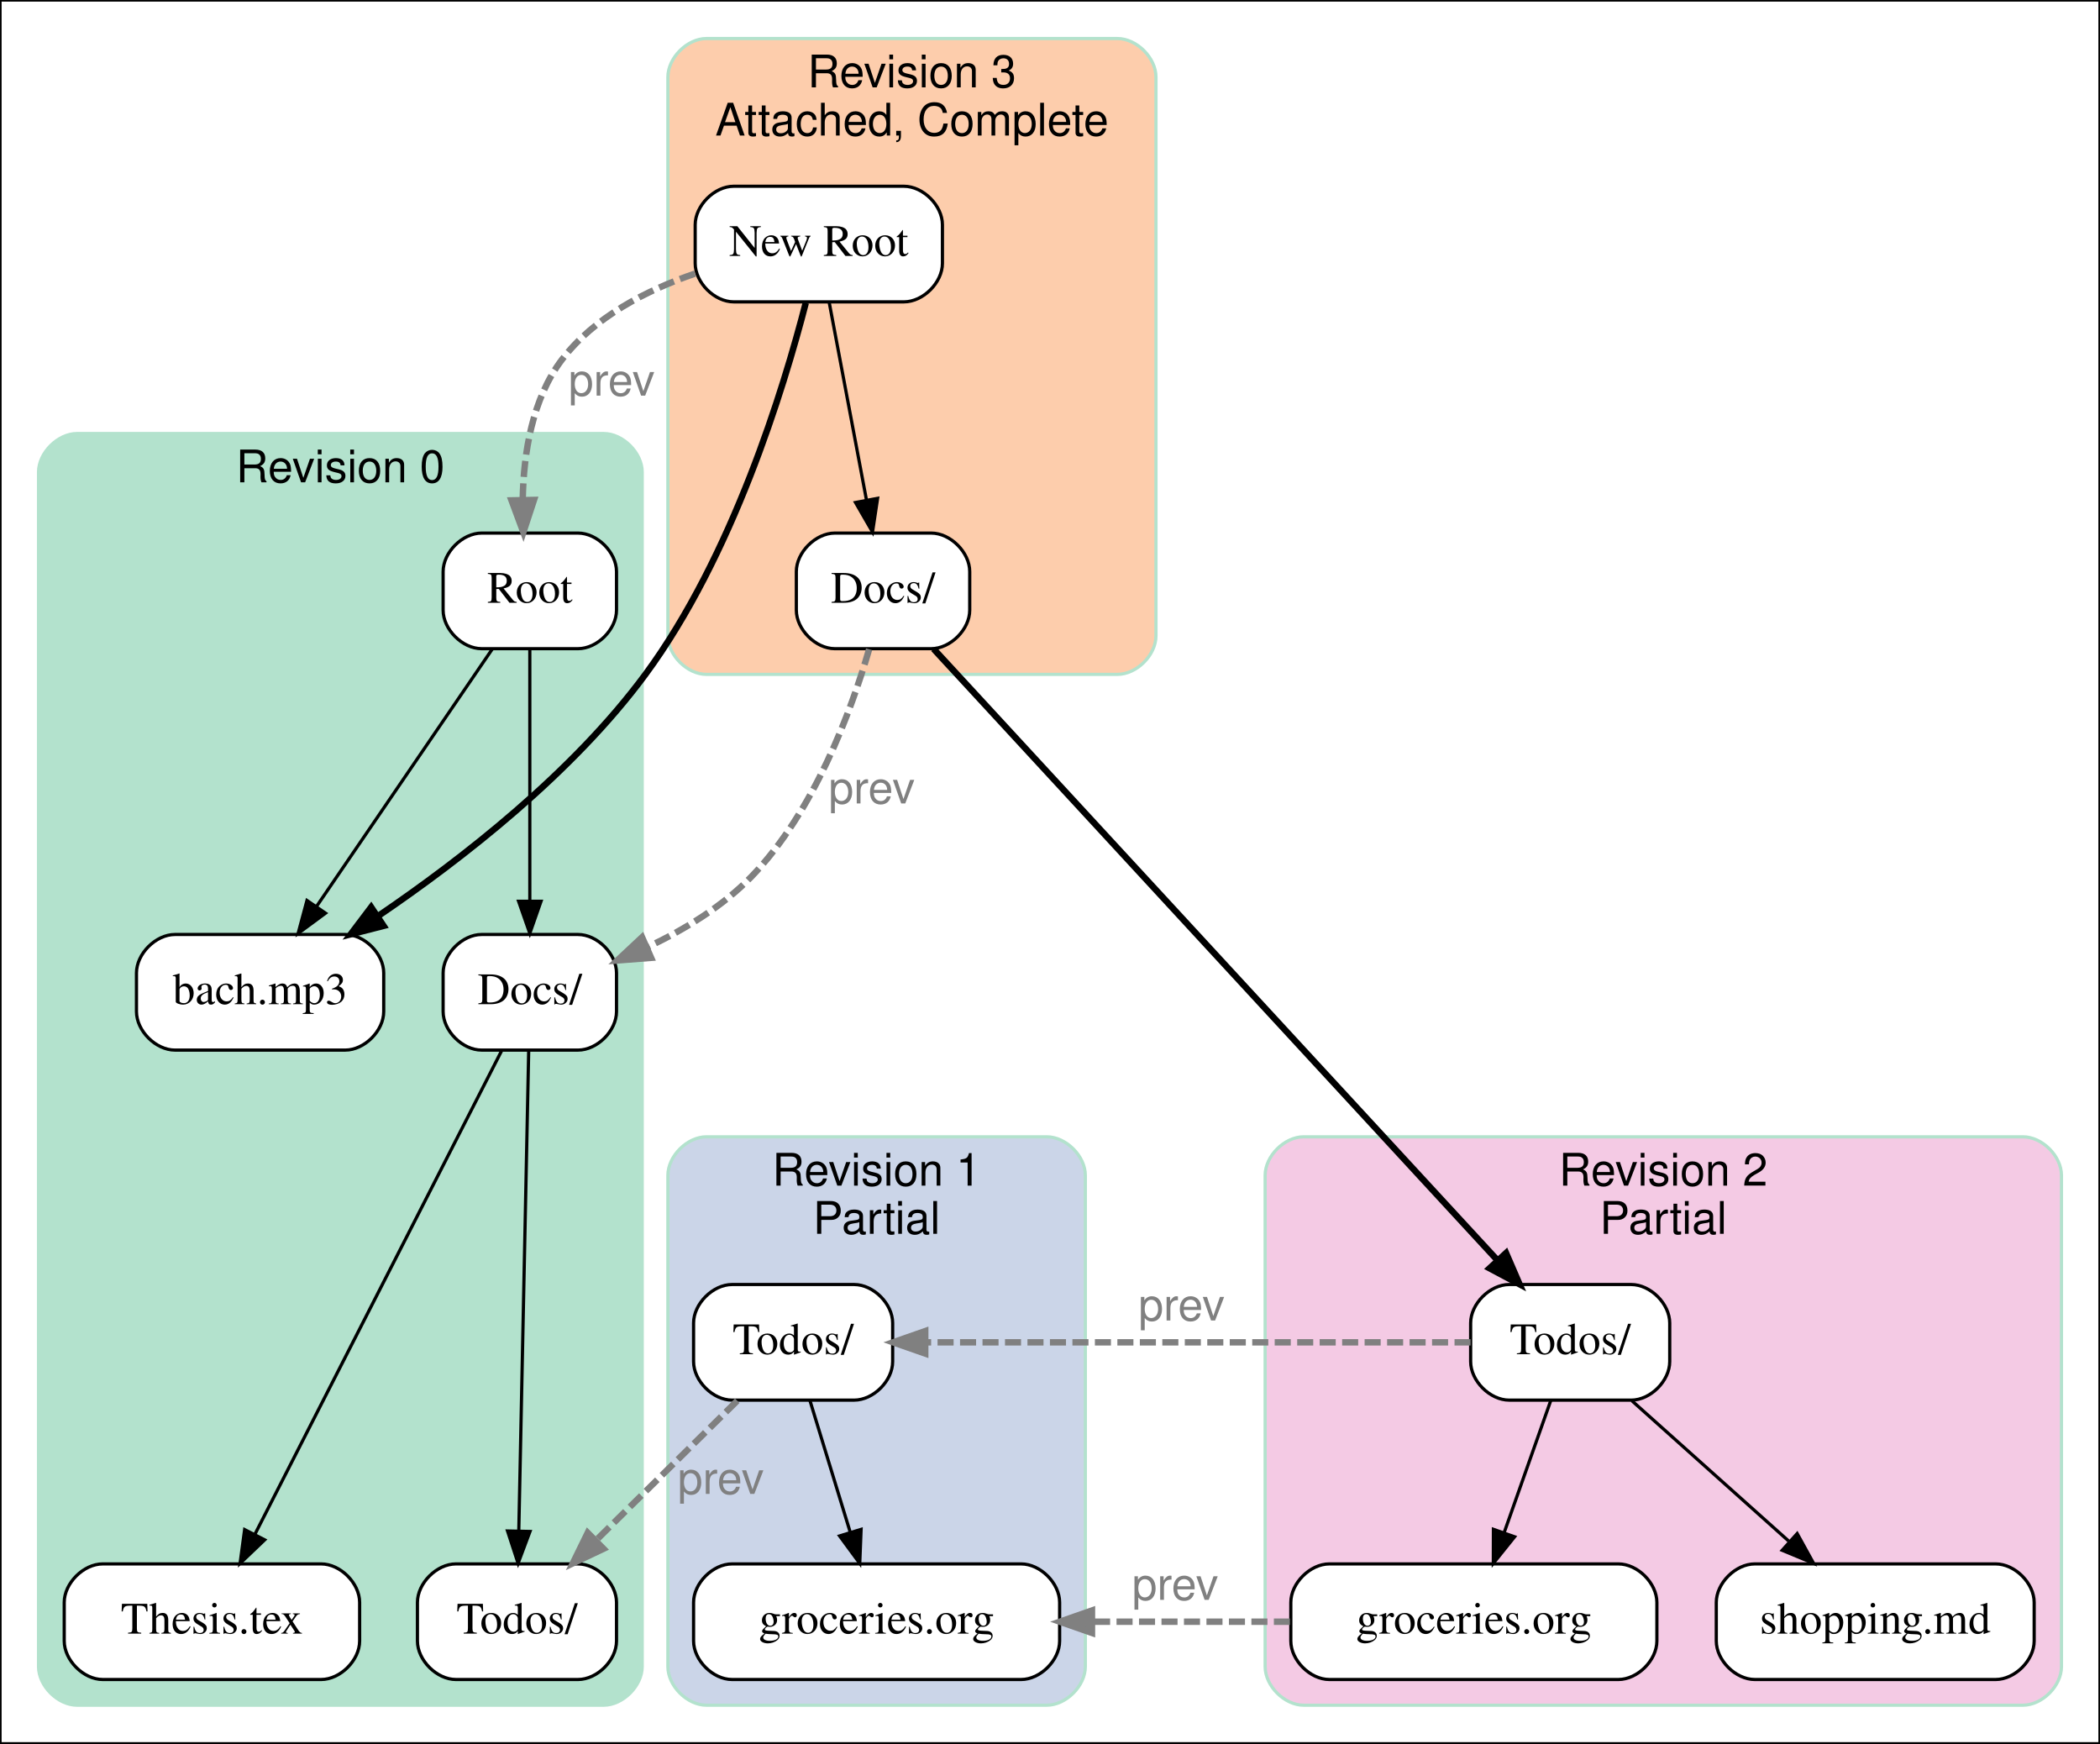
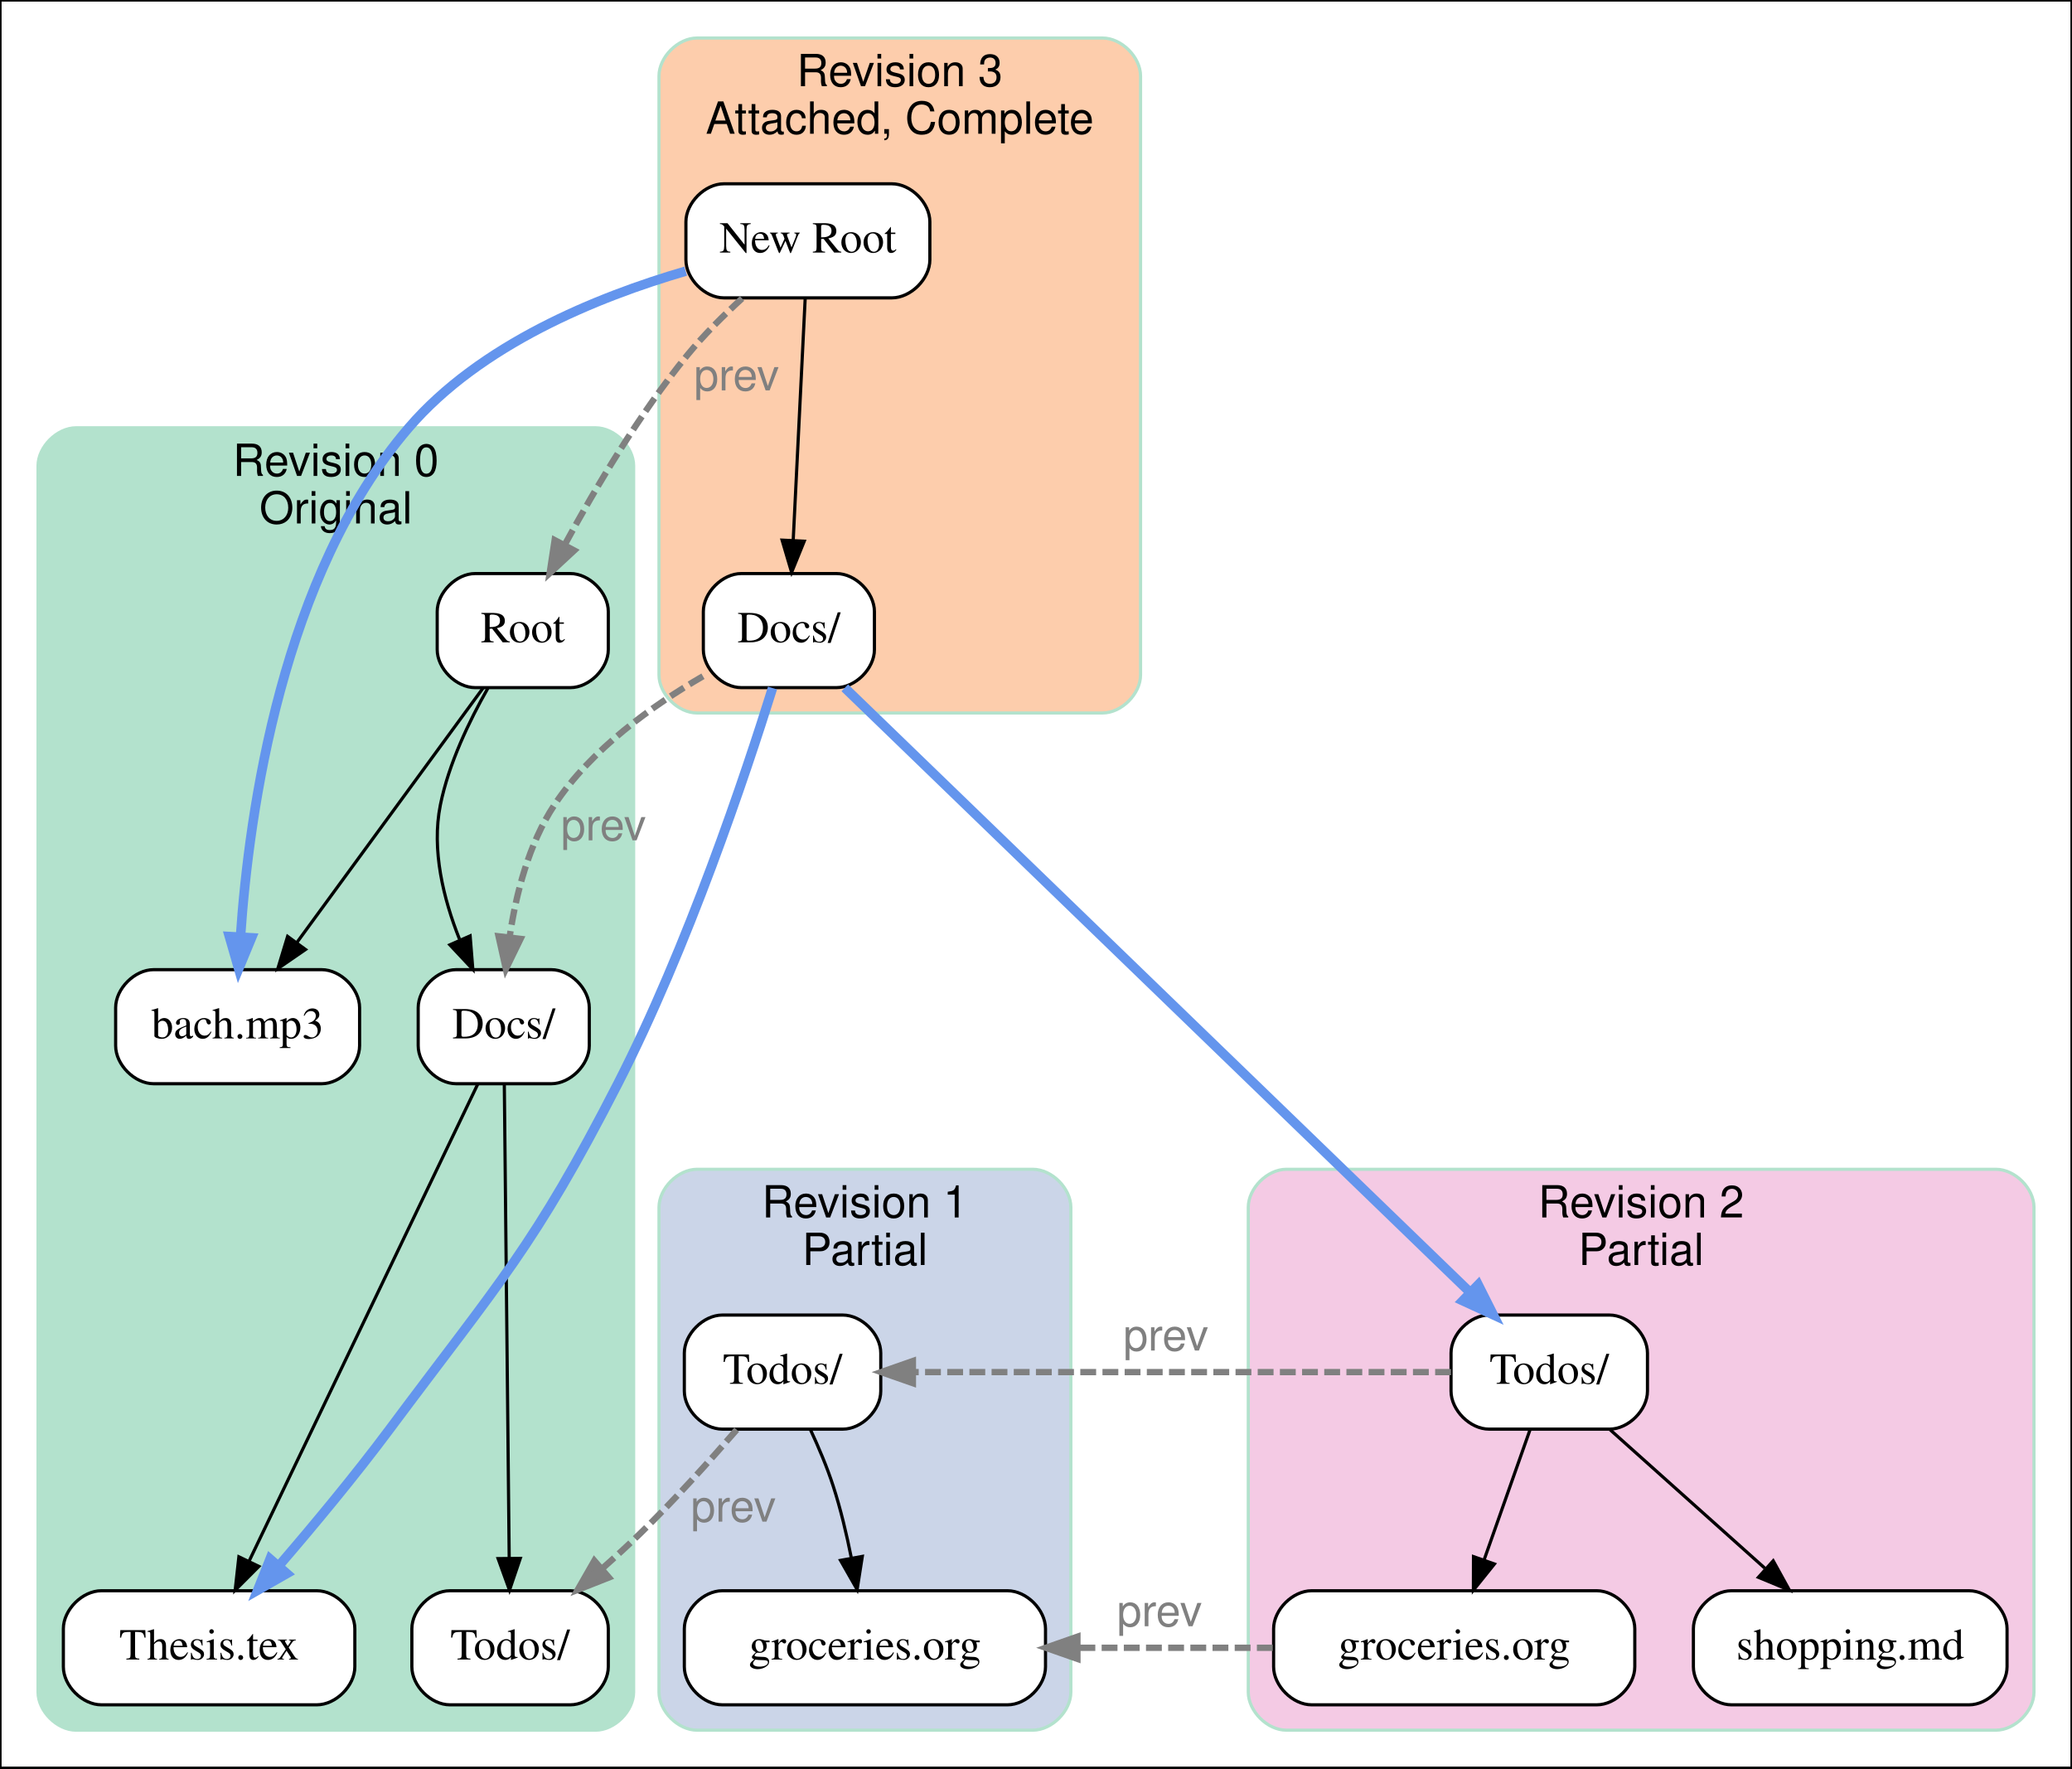
- <svg xmlns="http://www.w3.org/2000/svg" width="654pt" height="543pt" viewBox="0.00 0.00 654.00 543.00">
-   <g id="graph0" class="graph" transform="scale(1 1) rotate(0) translate(4 539)">
-     <polygon fill="white" stroke="#000000" points="-4,4 -4,-539 650,-539 650,4 -4,4" />
+ <svg xmlns="http://www.w3.org/2000/svg" width="654pt" height="558pt" viewBox="0.00 0.00 654.00 558.00">
+   <g id="graph0" class="graph" transform="scale(1 1) rotate(0) translate(4 554)">
+     <polygon fill="white" stroke="#000000" points="-4,4 -4,-554 650,-554 650,4 -4,4" />
    <g id="clust1" class="cluster">
-       <path fill="#b3e2cd" stroke="#b3e2cd" d="M20,-8C20,-8 184,-8 184,-8 190,-8 196,-14 196,-20 196,-20 196,-392 196,-392 196,-398 190,-404 184,-404 184,-404 20,-404 20,-404 14,-404 8,-398 8,-392 8,-392 8,-20 8,-20 8,-14 14,-8 20,-8" />
-       <text text-anchor="middle" x="102" y="-388.8" font-family="Helvetica,sans-Serif" font-size="14.00">Revision 0</text>
+       <path fill="#b3e2cd" stroke="#b3e2cd" d="M20,-8C20,-8 184,-8 184,-8 190,-8 196,-14 196,-20 196,-20 196,-407 196,-407 196,-413 190,-419 184,-419 184,-419 20,-419 20,-419 14,-419 8,-413 8,-407 8,-407 8,-20 8,-20 8,-14 14,-8 20,-8" />
+       <text text-anchor="middle" x="102" y="-403.8" font-family="Helvetica,sans-Serif" font-size="14.00">Revision 0</text>
+       <text text-anchor="middle" x="102" y="-388.8" font-family="Helvetica,sans-Serif" font-size="14.00">Original</text>
    </g>
    <g id="clust4" class="cluster">
      <path fill="#cbd5e8" stroke="#b3e2cd" d="M216,-8C216,-8 322,-8 322,-8 328,-8 334,-14 334,-20 334,-20 334,-173 334,-173 334,-179 328,-185 322,-185 322,-185 216,-185 216,-185 210,-185 204,-179 204,-173 204,-173 204,-20 204,-20 204,-14 210,-8 216,-8" />
      <text text-anchor="middle" x="269" y="-169.8" font-family="Helvetica,sans-Serif" font-size="14.00">Revision 1</text>
      <text text-anchor="middle" x="269" y="-154.8" font-family="Helvetica,sans-Serif" font-size="14.00">Partial</text>
    </g>
    <g id="clust5" class="cluster">
      <path fill="#f4cae4" stroke="#b3e2cd" d="M402,-8C402,-8 626,-8 626,-8 632,-8 638,-14 638,-20 638,-20 638,-173 638,-173 638,-179 632,-185 626,-185 626,-185 402,-185 402,-185 396,-185 390,-179 390,-173 390,-173 390,-20 390,-20 390,-14 396,-8 402,-8" />
      <text text-anchor="middle" x="514" y="-169.8" font-family="Helvetica,sans-Serif" font-size="14.00">Revision 2</text>
      <text text-anchor="middle" x="514" y="-154.8" font-family="Helvetica,sans-Serif" font-size="14.00">Partial</text>
    </g>
    <g id="clust7" class="cluster">
-       <path fill="#fdcdac" stroke="#b3e2cd" d="M216,-329C216,-329 344,-329 344,-329 350,-329 356,-335 356,-341 356,-341 356,-515 356,-515 356,-521 350,-527 344,-527 344,-527 216,-527 216,-527 210,-527 204,-521 204,-515 204,-515 204,-341 204,-341 204,-335 210,-329 216,-329" />
-       <text text-anchor="middle" x="280" y="-511.8" font-family="Helvetica,sans-Serif" font-size="14.00">Revision 3</text>
-       <text text-anchor="middle" x="280" y="-496.8" font-family="Helvetica,sans-Serif" font-size="14.00">Attached, Complete</text>
+       <path fill="#fdcdac" stroke="#b3e2cd" d="M216,-329C216,-329 344,-329 344,-329 350,-329 356,-335 356,-341 356,-341 356,-530 356,-530 356,-536 350,-542 344,-542 344,-542 216,-542 216,-542 210,-542 204,-536 204,-530 204,-530 204,-341 204,-341 204,-335 210,-329 216,-329" />
+       <text text-anchor="middle" x="280" y="-526.8" font-family="Helvetica,sans-Serif" font-size="14.00">Revision 3</text>
+       <text text-anchor="middle" x="280" y="-511.8" font-family="Helvetica,sans-Serif" font-size="14.00">Attached, Complete</text>
    </g>
    <g id="node1" class="node">
      <path fill="white" stroke="black" d="M176,-373C176,-373 146,-373 146,-373 140,-373 134,-367 134,-361 134,-361 134,-349 134,-349 134,-343 140,-337 146,-337 146,-337 176,-337 176,-337 182,-337 188,-343 188,-349 188,-349 188,-361 188,-361 188,-367 182,-373 176,-373" />
      <text text-anchor="middle" x="161" y="-351.3" font-family="Times,serif" font-size="14.00">Root</text>
    </g>
    <g id="node2" class="node">
-       <path fill="white" stroke="black" d="M176,-248C176,-248 146,-248 146,-248 140,-248 134,-242 134,-236 134,-236 134,-224 134,-224 134,-218 140,-212 146,-212 146,-212 176,-212 176,-212 182,-212 188,-218 188,-224 188,-224 188,-236 188,-236 188,-242 182,-248 176,-248" />
-       <text text-anchor="middle" x="161" y="-226.3" font-family="Times,serif" font-size="14.00">Docs/</text>
+       <path fill="white" stroke="black" d="M170,-248C170,-248 140,-248 140,-248 134,-248 128,-242 128,-236 128,-236 128,-224 128,-224 128,-218 134,-212 140,-212 140,-212 170,-212 170,-212 176,-212 182,-218 182,-224 182,-224 182,-236 182,-236 182,-242 176,-248 170,-248" />
+       <text text-anchor="middle" x="155" y="-226.3" font-family="Times,serif" font-size="14.00">Docs/</text>
    </g>
    <g id="edge1" class="edge">
-       <path fill="none" stroke="black" d="M161,-336.9C161,-316.63 161,-282.6 161,-258.59" />
-       <polygon fill="black" stroke="black" points="164.5,-258.35 161,-248.35 157.5,-258.35 164.5,-258.35" />
+       <path fill="none" stroke="black" d="M149.98,-336.79C144.14,-326.55 137.64,-313.05 135,-300 132.14,-285.82 135.97,-270.32 141.03,-257.62" />
+       <polygon fill="black" stroke="black" points="144.39,-258.66 145.24,-248.1 137.99,-255.83 144.39,-258.66" />
    </g>
    <g id="node3" class="node">
-       <path fill="white" stroke="black" d="M103.5,-248C103.5,-248 50.5,-248 50.5,-248 44.5,-248 38.5,-242 38.5,-236 38.5,-236 38.5,-224 38.5,-224 38.5,-218 44.5,-212 50.5,-212 50.5,-212 103.5,-212 103.5,-212 109.5,-212 115.5,-218 115.5,-224 115.5,-224 115.5,-236 115.5,-236 115.5,-242 109.5,-248 103.5,-248" />
-       <text text-anchor="middle" x="77" y="-226.3" font-family="Times,serif" font-size="14.00">bach.mp3</text>
+       <path fill="white" stroke="black" d="M97.5,-248C97.5,-248 44.5,-248 44.5,-248 38.5,-248 32.5,-242 32.5,-236 32.5,-236 32.5,-224 32.5,-224 32.5,-218 38.5,-212 44.5,-212 44.5,-212 97.5,-212 97.5,-212 103.5,-212 109.5,-218 109.5,-224 109.5,-224 109.5,-236 109.5,-236 109.5,-242 103.5,-248 97.5,-248" />
+       <text text-anchor="middle" x="71" y="-226.3" font-family="Times,serif" font-size="14.00">bach.mp3</text>
    </g>
    <g id="edge2" class="edge">
-       <path fill="none" stroke="black" d="M149.32,-336.9C135.11,-316.09 110.98,-280.75 94.53,-256.67" />
-       <polygon fill="black" stroke="black" points="97.38,-254.64 88.85,-248.35 91.6,-258.59 97.38,-254.64" />
+       <path fill="none" stroke="black" d="M148.49,-336.9C133.26,-316.09 107.4,-280.75 89.78,-256.67" />
+       <polygon fill="black" stroke="black" points="92.43,-254.36 83.7,-248.35 86.78,-258.49 92.43,-254.36" />
    </g>
    <g id="node4" class="node">
      <path fill="white" stroke="black" d="M96,-52C96,-52 28,-52 28,-52 22,-52 16,-46 16,-40 16,-40 16,-28 16,-28 16,-22 22,-16 28,-16 28,-16 96,-16 96,-16 102,-16 108,-22 108,-28 108,-28 108,-40 108,-40 108,-46 102,-52 96,-52" />
      <text text-anchor="middle" x="62" y="-30.3" font-family="Times,serif" font-size="14.00">Thesis.tex</text>
    </g>
    <g id="edge3" class="edge">
-       <path fill="none" stroke="black" d="M152.21,-211.78C134.82,-177.7 95.91,-101.45 75.34,-61.14" />
-       <polygon fill="black" stroke="black" points="78.43,-59.49 70.77,-52.18 72.19,-62.68 78.43,-59.49" />
+       <path fill="none" stroke="black" d="M146.75,-211.78C130.44,-177.77 94.01,-101.78 74.65,-61.4" />
+       <polygon fill="black" stroke="black" points="77.71,-59.68 70.23,-52.18 71.4,-62.71 77.71,-59.68" />
    </g>
    <g id="node5" class="node">
      <path fill="white" stroke="black" d="M176,-52C176,-52 138,-52 138,-52 132,-52 126,-46 126,-40 126,-40 126,-28 126,-28 126,-22 132,-16 138,-16 138,-16 176,-16 176,-16 182,-16 188,-22 188,-28 188,-28 188,-40 188,-40 188,-46 182,-52 176,-52" />
      <text text-anchor="middle" x="157" y="-30.3" font-family="Times,serif" font-size="14.00">Todos/</text>
    </g>
    <g id="edge4" class="edge">
-       <path fill="none" stroke="black" d="M160.65,-211.78C159.95,-178.06 158.4,-103.06 157.57,-62.43" />
-       <polygon fill="black" stroke="black" points="161.06,-62.1 157.35,-52.18 154.06,-62.25 161.06,-62.1" />
+       <path fill="none" stroke="black" d="M155.18,-211.78C155.53,-178.06 156.3,-103.06 156.72,-62.43" />
+       <polygon fill="black" stroke="black" points="160.22,-62.21 156.82,-52.18 153.22,-62.14 160.22,-62.21" />
    </g>
    <g id="node6" class="node">
      <path fill="white" stroke="black" d="M262,-139C262,-139 224,-139 224,-139 218,-139 212,-133 212,-127 212,-127 212,-115 212,-115 212,-109 218,-103 224,-103 224,-103 262,-103 262,-103 268,-103 274,-109 274,-115 274,-115 274,-127 274,-127 274,-133 268,-139 262,-139" />
      <text text-anchor="middle" x="243" y="-117.3" font-family="Times,serif" font-size="14.00">Todos/</text>
    </g>
-     <g id="edge11" class="edge">
-       <path fill="none" stroke="grey" stroke-width="2" stroke-dasharray="5,2" d="M225.6,-102.8C213.01,-90.36 195.82,-73.36 181.79,-59.5" />
-       <polygon fill="grey" stroke="grey" stroke-width="2" points="183.95,-56.72 174.38,-52.18 179.03,-61.69 183.95,-56.72" />
-       <text text-anchor="middle" x="220.5" y="-73.8" font-family="Helvetica,sans-Serif" font-size="14.00" fill="grey">prev</text>
+     <g id="edge12" class="edge">
+       <path fill="none" stroke="grey" stroke-width="2" stroke-dasharray="5,2" d="M228.53,-102.82C219.96,-92.93 208.71,-80.43 198,-70 194.24,-66.34 190.16,-62.6 186.08,-59" />
+       <polygon fill="grey" stroke="grey" stroke-width="2" points="188.18,-56.18 178.33,-52.29 183.6,-61.48 188.18,-56.18" />
+       <text text-anchor="middle" x="227.5" y="-73.8" font-family="Helvetica,sans-Serif" font-size="14.00" fill="grey">prev</text>
    </g>
    <g id="node7" class="node">
      <path fill="white" stroke="black" d="M314,-52C314,-52 224,-52 224,-52 218,-52 212,-46 212,-40 212,-40 212,-28 212,-28 212,-22 218,-16 224,-16 224,-16 314,-16 314,-16 320,-16 326,-22 326,-28 326,-28 326,-40 326,-40 326,-46 320,-52 314,-52" />
      <text text-anchor="middle" x="269" y="-30.3" font-family="Times,serif" font-size="14.00">groceries.org</text>
    </g>
    <g id="edge5" class="edge">
-       <path fill="none" stroke="black" d="M248.26,-102.8C251.86,-91.05 256.69,-75.24 260.79,-61.84" />
-       <polygon fill="black" stroke="black" points="264.17,-62.76 263.75,-52.18 257.47,-60.71 264.17,-62.76" />
+       <path fill="none" stroke="black" d="M251.79,-102.87C254.39,-97.28 257.07,-90.98 259,-85 261.34,-77.79 263.23,-69.8 264.71,-62.37" />
+       <polygon fill="black" stroke="black" points="268.18,-62.84 266.54,-52.38 261.3,-61.58 268.18,-62.84" />
    </g>
    <g id="node9" class="node">
      <path fill="white" stroke="black" d="M500,-52C500,-52 410,-52 410,-52 404,-52 398,-46 398,-40 398,-40 398,-28 398,-28 398,-22 404,-16 410,-16 410,-16 500,-16 500,-16 506,-16 512,-22 512,-28 512,-28 512,-40 512,-40 512,-46 506,-52 500,-52" />
      <text text-anchor="middle" x="455" y="-30.3" font-family="Times,serif" font-size="14.00">groceries.org</text>
    </g>
    <g id="node8" class="node">
      <path fill="white" stroke="black" d="M504,-139C504,-139 466,-139 466,-139 460,-139 454,-133 454,-127 454,-127 454,-115 454,-115 454,-109 460,-103 466,-103 466,-103 504,-103 504,-103 510,-103 516,-109 516,-115 516,-115 516,-127 516,-127 516,-133 510,-139 504,-139" />
      <text text-anchor="middle" x="485" y="-117.3" font-family="Times,serif" font-size="14.00">Todos/</text>
    </g>
-     <g id="edge12" class="edge">
+     <g id="edge13" class="edge">
      <path fill="none" stroke="grey" stroke-width="2" stroke-dasharray="5,2" d="M453.98,-121C410.75,-121 332.31,-121 284.21,-121" />
      <polygon fill="grey" stroke="grey" stroke-width="2" points="284.14,-117.5 274.14,-121 284.14,-124.5 284.14,-117.5" />
      <text text-anchor="middle" x="364" y="-127.8" font-family="Helvetica,sans-Serif" font-size="14.00" fill="grey">prev</text>
    </g>
    <g id="edge6" class="edge">
      <path fill="none" stroke="black" d="M478.93,-102.8C474.78,-91.05 469.2,-75.24 464.47,-61.84" />
      <polygon fill="black" stroke="black" points="467.69,-60.44 461.06,-52.18 461.09,-62.77 467.69,-60.44" />
    </g>
    <g id="node10" class="node">
      <path fill="white" stroke="black" d="M617.5,-52C617.5,-52 542.5,-52 542.5,-52 536.5,-52 530.5,-46 530.5,-40 530.5,-40 530.5,-28 530.5,-28 530.5,-22 536.5,-16 542.5,-16 542.5,-16 617.5,-16 617.5,-16 623.5,-16 629.5,-22 629.5,-28 629.5,-28 629.5,-40 629.5,-40 629.5,-46 623.5,-52 617.5,-52" />
      <text text-anchor="middle" x="580" y="-30.3" font-family="Times,serif" font-size="14.00">shopping.md</text>
    </g>
    <g id="edge7" class="edge">
      <path fill="none" stroke="black" d="M504.22,-102.8C518.26,-90.24 537.47,-73.05 553.04,-59.12" />
      <polygon fill="black" stroke="black" points="555.69,-61.45 560.8,-52.18 551.02,-56.24 555.69,-61.45" />
    </g>
-     <g id="edge15" class="edge">
+     <g id="edge16" class="edge">
      <path fill="none" stroke="grey" stroke-width="2" stroke-dasharray="5,2" d="M397.72,-34C378.24,-34 356.3,-34 336.12,-34" />
      <polygon fill="grey" stroke="grey" stroke-width="2" points="336.07,-30.5 326.07,-34 336.07,-37.5 336.07,-30.5" />
      <text text-anchor="middle" x="362" y="-40.8" font-family="Helvetica,sans-Serif" font-size="14.00" fill="grey">prev</text>
    </g>
    <g id="node11" class="node">
-       <path fill="white" stroke="black" d="M286,-373C286,-373 256,-373 256,-373 250,-373 244,-367 244,-361 244,-361 244,-349 244,-349 244,-343 250,-337 256,-337 256,-337 286,-337 286,-337 292,-337 298,-343 298,-349 298,-349 298,-361 298,-361 298,-367 292,-373 286,-373" />
-       <text text-anchor="middle" x="271" y="-351.3" font-family="Times,serif" font-size="14.00">Docs/</text>
+       <path fill="white" stroke="black" d="M260,-373C260,-373 230,-373 230,-373 224,-373 218,-367 218,-361 218,-361 218,-349 218,-349 218,-343 224,-337 230,-337 230,-337 260,-337 260,-337 266,-337 272,-343 272,-349 272,-349 272,-361 272,-361 272,-367 266,-373 260,-373" />
+       <text text-anchor="middle" x="245" y="-351.3" font-family="Times,serif" font-size="14.00">Docs/</text>
+     </g>
+     <g id="edge15" class="edge">
+       <path fill="none" stroke="grey" stroke-width="2" stroke-dasharray="5,2" d="M217.88,-340.59C201.89,-331.32 182.58,-317.51 171,-300 162.87,-287.7 158.84,-271.78 156.86,-258.33" />
+       <polygon fill="grey" stroke="grey" stroke-width="2" points="160.31,-257.71 155.67,-248.19 153.36,-258.53 160.31,-257.71" />
+       <text text-anchor="middle" x="186.5" y="-288.8" font-family="Helvetica,sans-Serif" font-size="14.00" fill="grey">prev</text>
+     </g>
+     <g id="edge10" class="edge">
+       <path fill="none" stroke="cornflowerblue" stroke-width="3" d="M239.84,-336.87C231.35,-309.65 213.13,-255.19 191,-212 164.52,-160.33 153.7,-149.55 119,-103 108.05,-88.31 94.97,-72.59 84.1,-59.97" />
+       <polygon fill="cornflowerblue" stroke="cornflowerblue" stroke-width="3" points="86.52,-57.42 77.33,-52.17 81.24,-62.01 86.52,-57.42" />
+     </g>
+     <g id="edge9" class="edge">
+       <path fill="none" stroke="cornflowerblue" stroke-width="3" d="M262.65,-336.94C304.78,-296.22 411.33,-193.21 460.03,-146.14" />
+       <polygon fill="cornflowerblue" stroke="cornflowerblue" stroke-width="3" points="462.57,-148.55 467.33,-139.08 457.7,-143.52 462.57,-148.55" />
+     </g>
+     <g id="node12" class="node">
+       <path fill="white" stroke="black" d="M277.5,-496C277.5,-496 224.5,-496 224.5,-496 218.5,-496 212.5,-490 212.5,-484 212.5,-484 212.5,-472 212.5,-472 212.5,-466 218.5,-460 224.5,-460 224.5,-460 277.5,-460 277.5,-460 283.5,-460 289.5,-466 289.5,-472 289.5,-472 289.5,-484 289.5,-484 289.5,-490 283.5,-496 277.5,-496" />
+       <text text-anchor="middle" x="251" y="-474.3" font-family="Times,serif" font-size="14.00">New Root</text>
    </g>
    <g id="edge14" class="edge">
-       <path fill="none" stroke="grey" stroke-width="2" stroke-dasharray="5,2" d="M266.67,-336.82C261.05,-317.52 249.57,-286.23 230,-266 221.03,-256.72 209.07,-249.48 197.63,-244.05" />
-       <polygon fill="grey" stroke="grey" stroke-width="2" points="198.78,-240.73 188.22,-239.91 195.96,-247.14 198.78,-240.73" />
-       <text text-anchor="middle" x="267.5" y="-288.8" font-family="Helvetica,sans-Serif" font-size="14.00" fill="grey">prev</text>
+       <path fill="none" stroke="grey" stroke-width="2" stroke-dasharray="5,2" d="M230.23,-459.82C224.32,-454.43 218.11,-448.25 213,-442 197.82,-423.42 183.94,-399.98 174.35,-382.27" />
+       <polygon fill="grey" stroke="grey" stroke-width="2" points="177.25,-380.28 169.48,-373.08 171.07,-383.56 177.25,-380.28" />
+       <text text-anchor="middle" x="228.5" y="-430.8" font-family="Helvetica,sans-Serif" font-size="14.00" fill="grey">prev</text>
    </g>
-     <g id="edge9" class="edge">
-       <path fill="none" stroke="black" stroke-width="2" d="M286.74,-336.94C324.15,-296.38 418.53,-194.06 462.19,-146.73" />
-       <polygon fill="black" stroke="black" stroke-width="2" points="465.03,-148.81 469.24,-139.08 459.89,-144.06 465.03,-148.81" />
-     </g>
-     <g id="node12" class="node">
-       <path fill="white" stroke="black" d="M277.5,-481C277.5,-481 224.5,-481 224.5,-481 218.5,-481 212.5,-475 212.5,-469 212.5,-469 212.5,-457 212.5,-457 212.5,-451 218.5,-445 224.5,-445 224.5,-445 277.5,-445 277.5,-445 283.5,-445 289.5,-451 289.5,-457 289.5,-457 289.5,-469 289.5,-469 289.5,-475 283.5,-481 277.5,-481" />
-       <text text-anchor="middle" x="251" y="-459.3" font-family="Times,serif" font-size="14.00">New Root</text>
-     </g>
-     <g id="edge13" class="edge">
-       <path fill="none" stroke="grey" stroke-width="2" stroke-dasharray="5,2" d="M212.45,-453.8C197.27,-448.61 181.08,-440.28 171,-427 161.71,-414.75 159.05,-397.79 158.79,-383.52" />
-       <polygon fill="grey" stroke="grey" stroke-width="2" points="162.3,-383.32 158.99,-373.26 155.3,-383.19 162.3,-383.32" />
-       <text text-anchor="middle" x="186.5" y="-415.8" font-family="Helvetica,sans-Serif" font-size="14.00" fill="grey">prev</text>
-     </g>
-     <g id="edge10" class="edge">
-       <path fill="none" stroke="black" stroke-width="2" d="M246.94,-444.67C240.04,-417.89 224.08,-365.69 197,-329 174.33,-298.28 139.9,-271.5 113.73,-253.73" />
-       <polygon fill="black" stroke="black" stroke-width="2" points="115.46,-250.68 105.2,-248.06 111.59,-256.51 115.46,-250.68" />
+     <g id="edge11" class="edge">
+       <path fill="none" stroke="cornflowerblue" stroke-width="3" d="M212.43,-468.43C184.38,-460.27 147.51,-445.22 125,-419 85.08,-372.51 74.61,-298.15 71.9,-258.31" />
+       <polygon fill="cornflowerblue" stroke="cornflowerblue" stroke-width="3" points="75.39,-258.05 71.34,-248.27 68.4,-258.45 75.39,-258.05" />
    </g>
    <g id="edge8" class="edge">
-       <path fill="none" stroke="black" d="M254.21,-444.97C257.34,-428.38 262.15,-402.88 265.82,-383.43" />
-       <polygon fill="black" stroke="black" points="269.31,-383.82 267.73,-373.34 262.43,-382.52 269.31,-383.82" />
+       <path fill="none" stroke="black" d="M250.15,-459.92C249.17,-440.04 247.53,-406.92 246.36,-383.42" />
+       <polygon fill="black" stroke="black" points="249.85,-383.2 245.86,-373.38 242.86,-383.55 249.85,-383.2" />
    </g>
  </g>
</svg>
